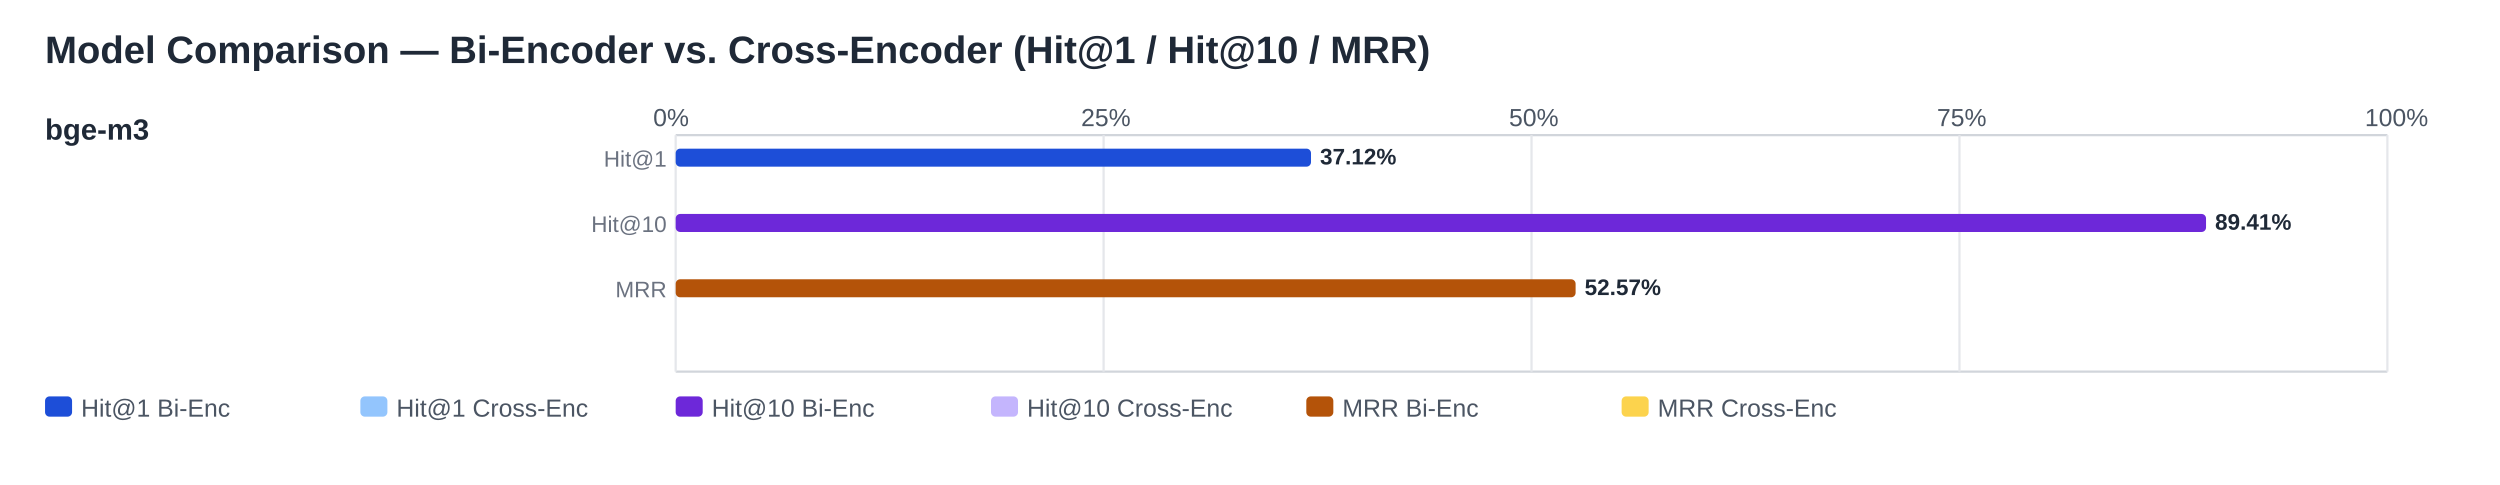
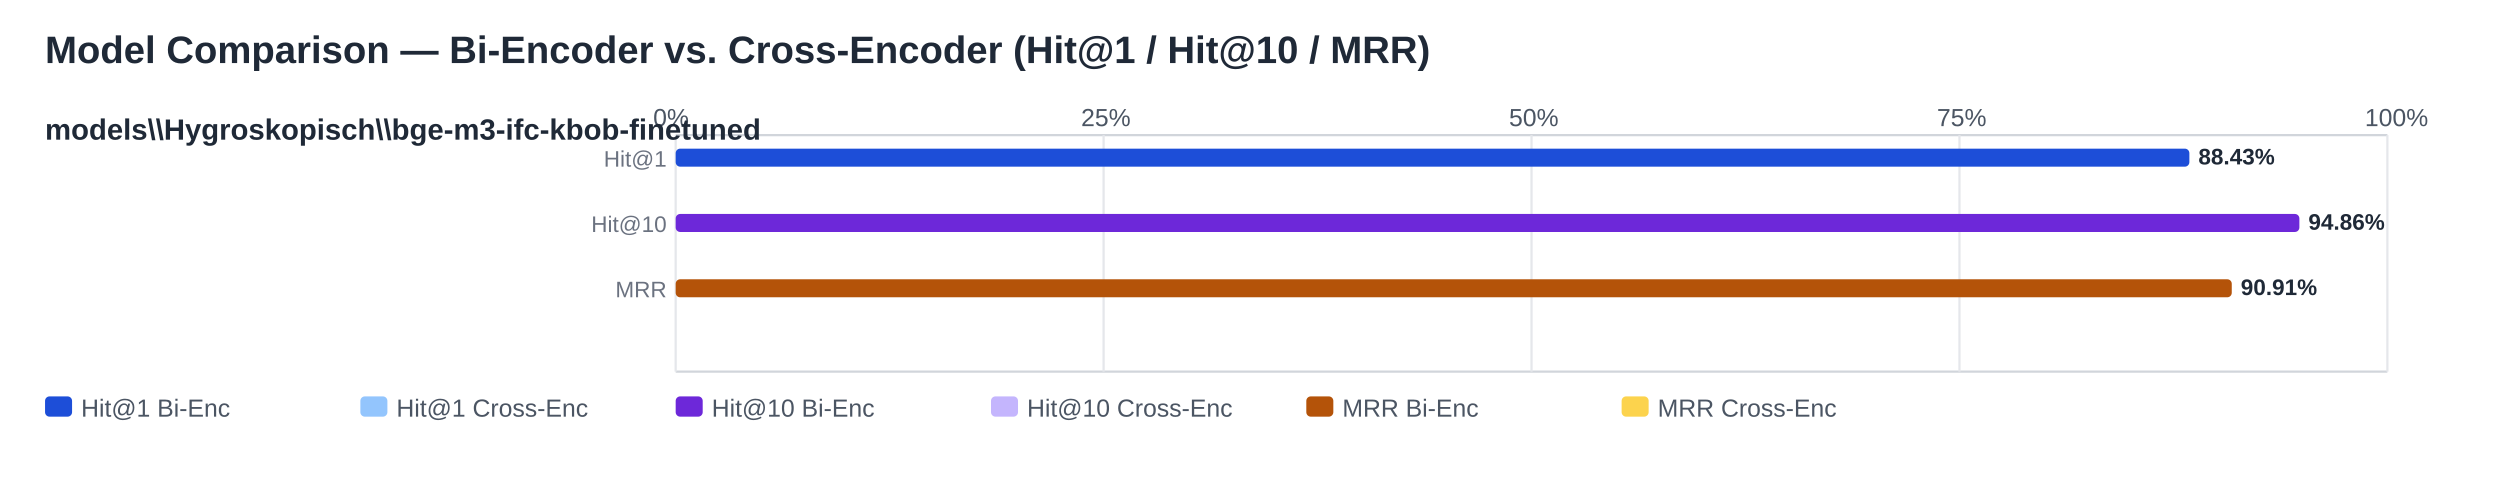
<svg xmlns="http://www.w3.org/2000/svg" width="1110" height="215" viewBox="0 0 1110 215">
  <style>text { font-family: Arial, sans-serif; fill: #1f2937; } .label { font-size: 13px; font-weight: bold; } .title { font-size: 17px; font-weight: bold; } .axis { font-size: 11px; fill: #4b5563; } .value { font-size: 10px; font-weight: bold; } .mlabel { font-size: 10px; fill: #6b7280; }</style>
  <text x="20" y="28" class="title">Model Comparison — Bi-Encoder vs. Cross-Encoder (Hit@1 / Hit@10 / MRR)</text>
  <line x1="300" y1="60" x2="1060" y2="60" stroke="#d1d5db" stroke-width="1" />
  <line x1="300" y1="165" x2="1060" y2="165" stroke="#d1d5db" stroke-width="1" />
  <line x1="300.0" y1="60" x2="300.0" y2="165" stroke="#e5e7eb" stroke-width="1" />
  <text x="290.0" y="56" class="axis">0%</text>
  <line x1="490.0" y1="60" x2="490.0" y2="165" stroke="#e5e7eb" stroke-width="1" />
  <text x="480.0" y="56" class="axis">25%</text>
  <line x1="680.0" y1="60" x2="680.0" y2="165" stroke="#e5e7eb" stroke-width="1" />
  <text x="670.0" y="56" class="axis">50%</text>
  <line x1="870.0" y1="60" x2="870.0" y2="165" stroke="#e5e7eb" stroke-width="1" />
  <text x="860.0" y="56" class="axis">75%</text>
  <line x1="1060.0" y1="60" x2="1060.0" y2="165" stroke="#e5e7eb" stroke-width="1" />
  <text x="1050.0" y="56" class="axis">100%</text>
-   <text x="20" y="62" class="label">bge-m3</text>
+   <text x="20" y="62" class="label">models\\Hygroskopisch\\bge-m3-ifc-kbob-finetuned</text>
  <text x="296" y="74" class="mlabel" text-anchor="end">Hit@1</text>
-   <rect x="300" y="66" width="282.088" height="8" fill="#1d4ed8" rx="2" />
-   <text x="586.088" y="73" class="value">37.12%</text>
+   <rect x="300" y="66" width="672.082" height="8" fill="#1d4ed8" rx="2" />
+   <text x="976.082" y="73" class="value">88.43%</text>
  <text x="296" y="103" class="mlabel" text-anchor="end">Hit@10</text>
-   <rect x="300" y="95" width="679.48" height="8" fill="#6d28d9" rx="2" />
-   <text x="983.48" y="102" class="value">89.41%</text>
+   <rect x="300" y="95" width="720.925" height="8" fill="#6d28d9" rx="2" />
+   <text x="1024.925" y="102" class="value">94.86%</text>
  <text x="296" y="132" class="mlabel" text-anchor="end">MRR</text>
-   <rect x="300" y="124" width="399.568" height="8" fill="#b45309" rx="2" />
-   <text x="703.568" y="131" class="value">52.57%</text>
+   <rect x="300" y="124" width="690.903" height="8" fill="#b45309" rx="2" />
+   <text x="994.903" y="131" class="value">90.91%</text>
  <rect x="20" y="176" width="12" height="9" fill="#1d4ed8" rx="2" />
  <text x="36" y="185" class="axis">Hit@1 Bi-Enc</text>
  <rect x="160" y="176" width="12" height="9" fill="#93c5fd" rx="2" />
  <text x="176" y="185" class="axis">Hit@1 Cross-Enc</text>
  <rect x="300" y="176" width="12" height="9" fill="#6d28d9" rx="2" />
  <text x="316" y="185" class="axis">Hit@10 Bi-Enc</text>
  <rect x="440" y="176" width="12" height="9" fill="#c4b5fd" rx="2" />
  <text x="456" y="185" class="axis">Hit@10 Cross-Enc</text>
  <rect x="580" y="176" width="12" height="9" fill="#b45309" rx="2" />
  <text x="596" y="185" class="axis">MRR Bi-Enc</text>
  <rect x="720" y="176" width="12" height="9" fill="#fcd34d" rx="2" />
  <text x="736" y="185" class="axis">MRR Cross-Enc</text>
</svg>
